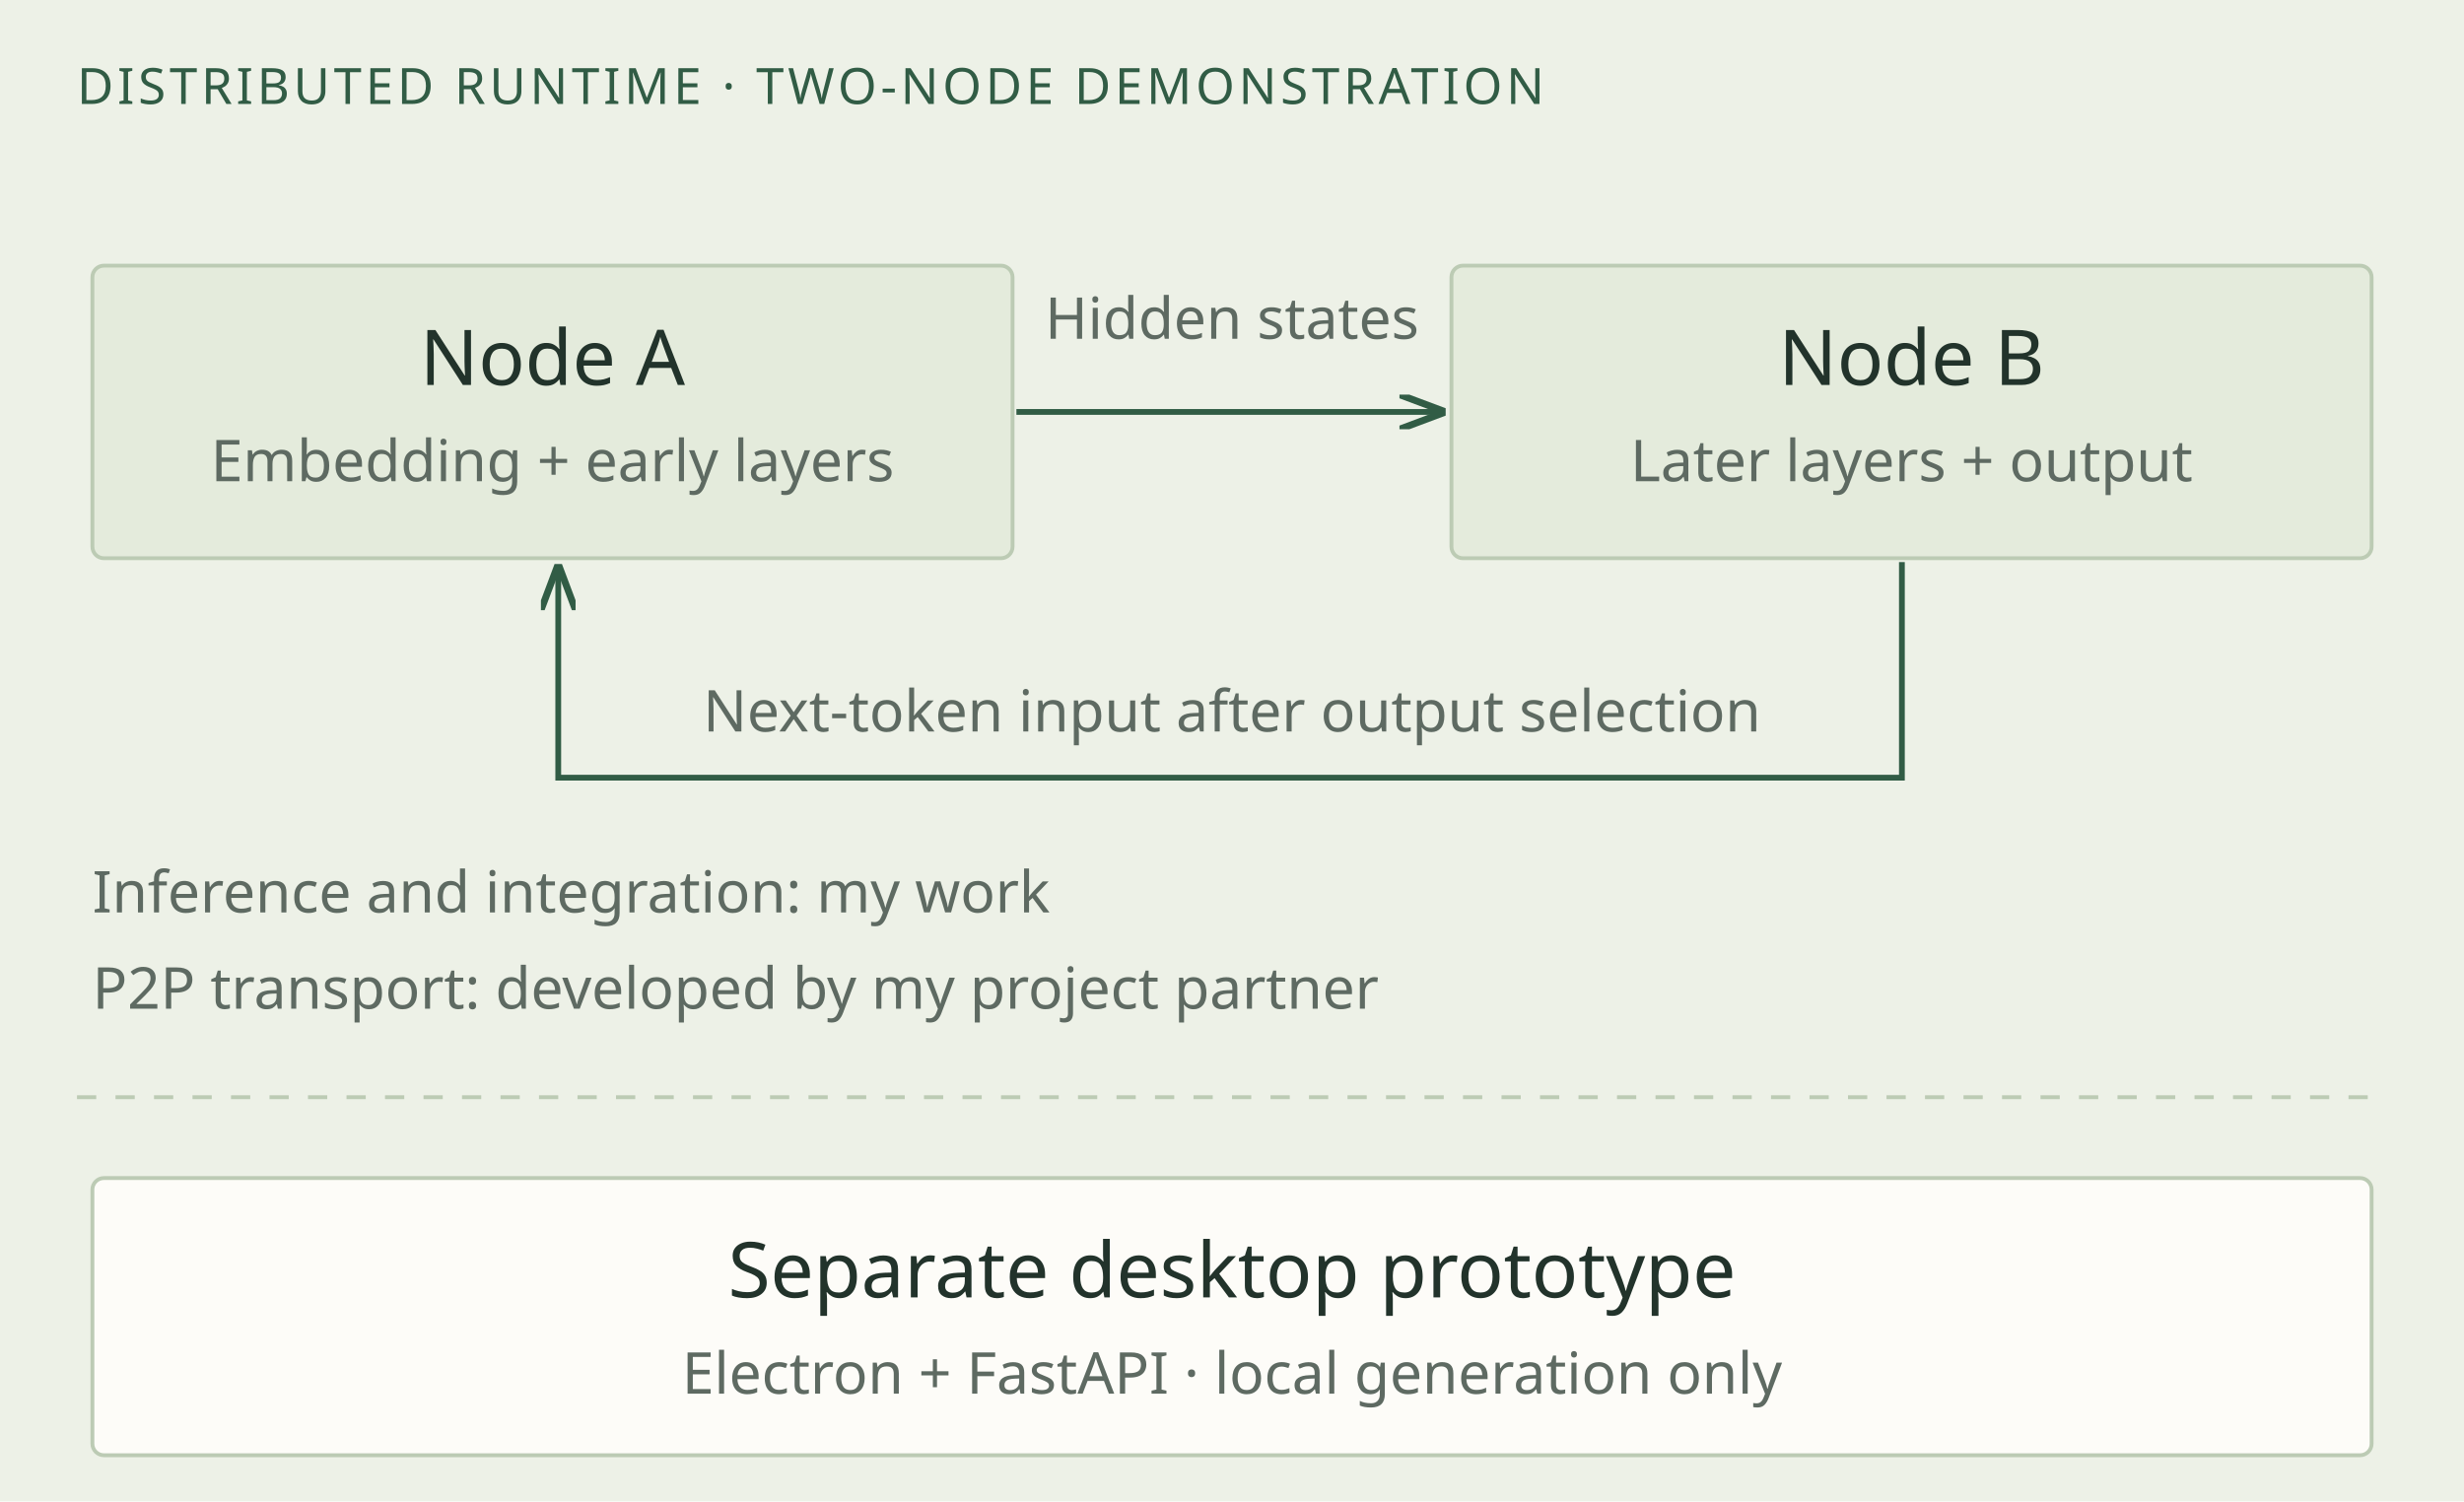
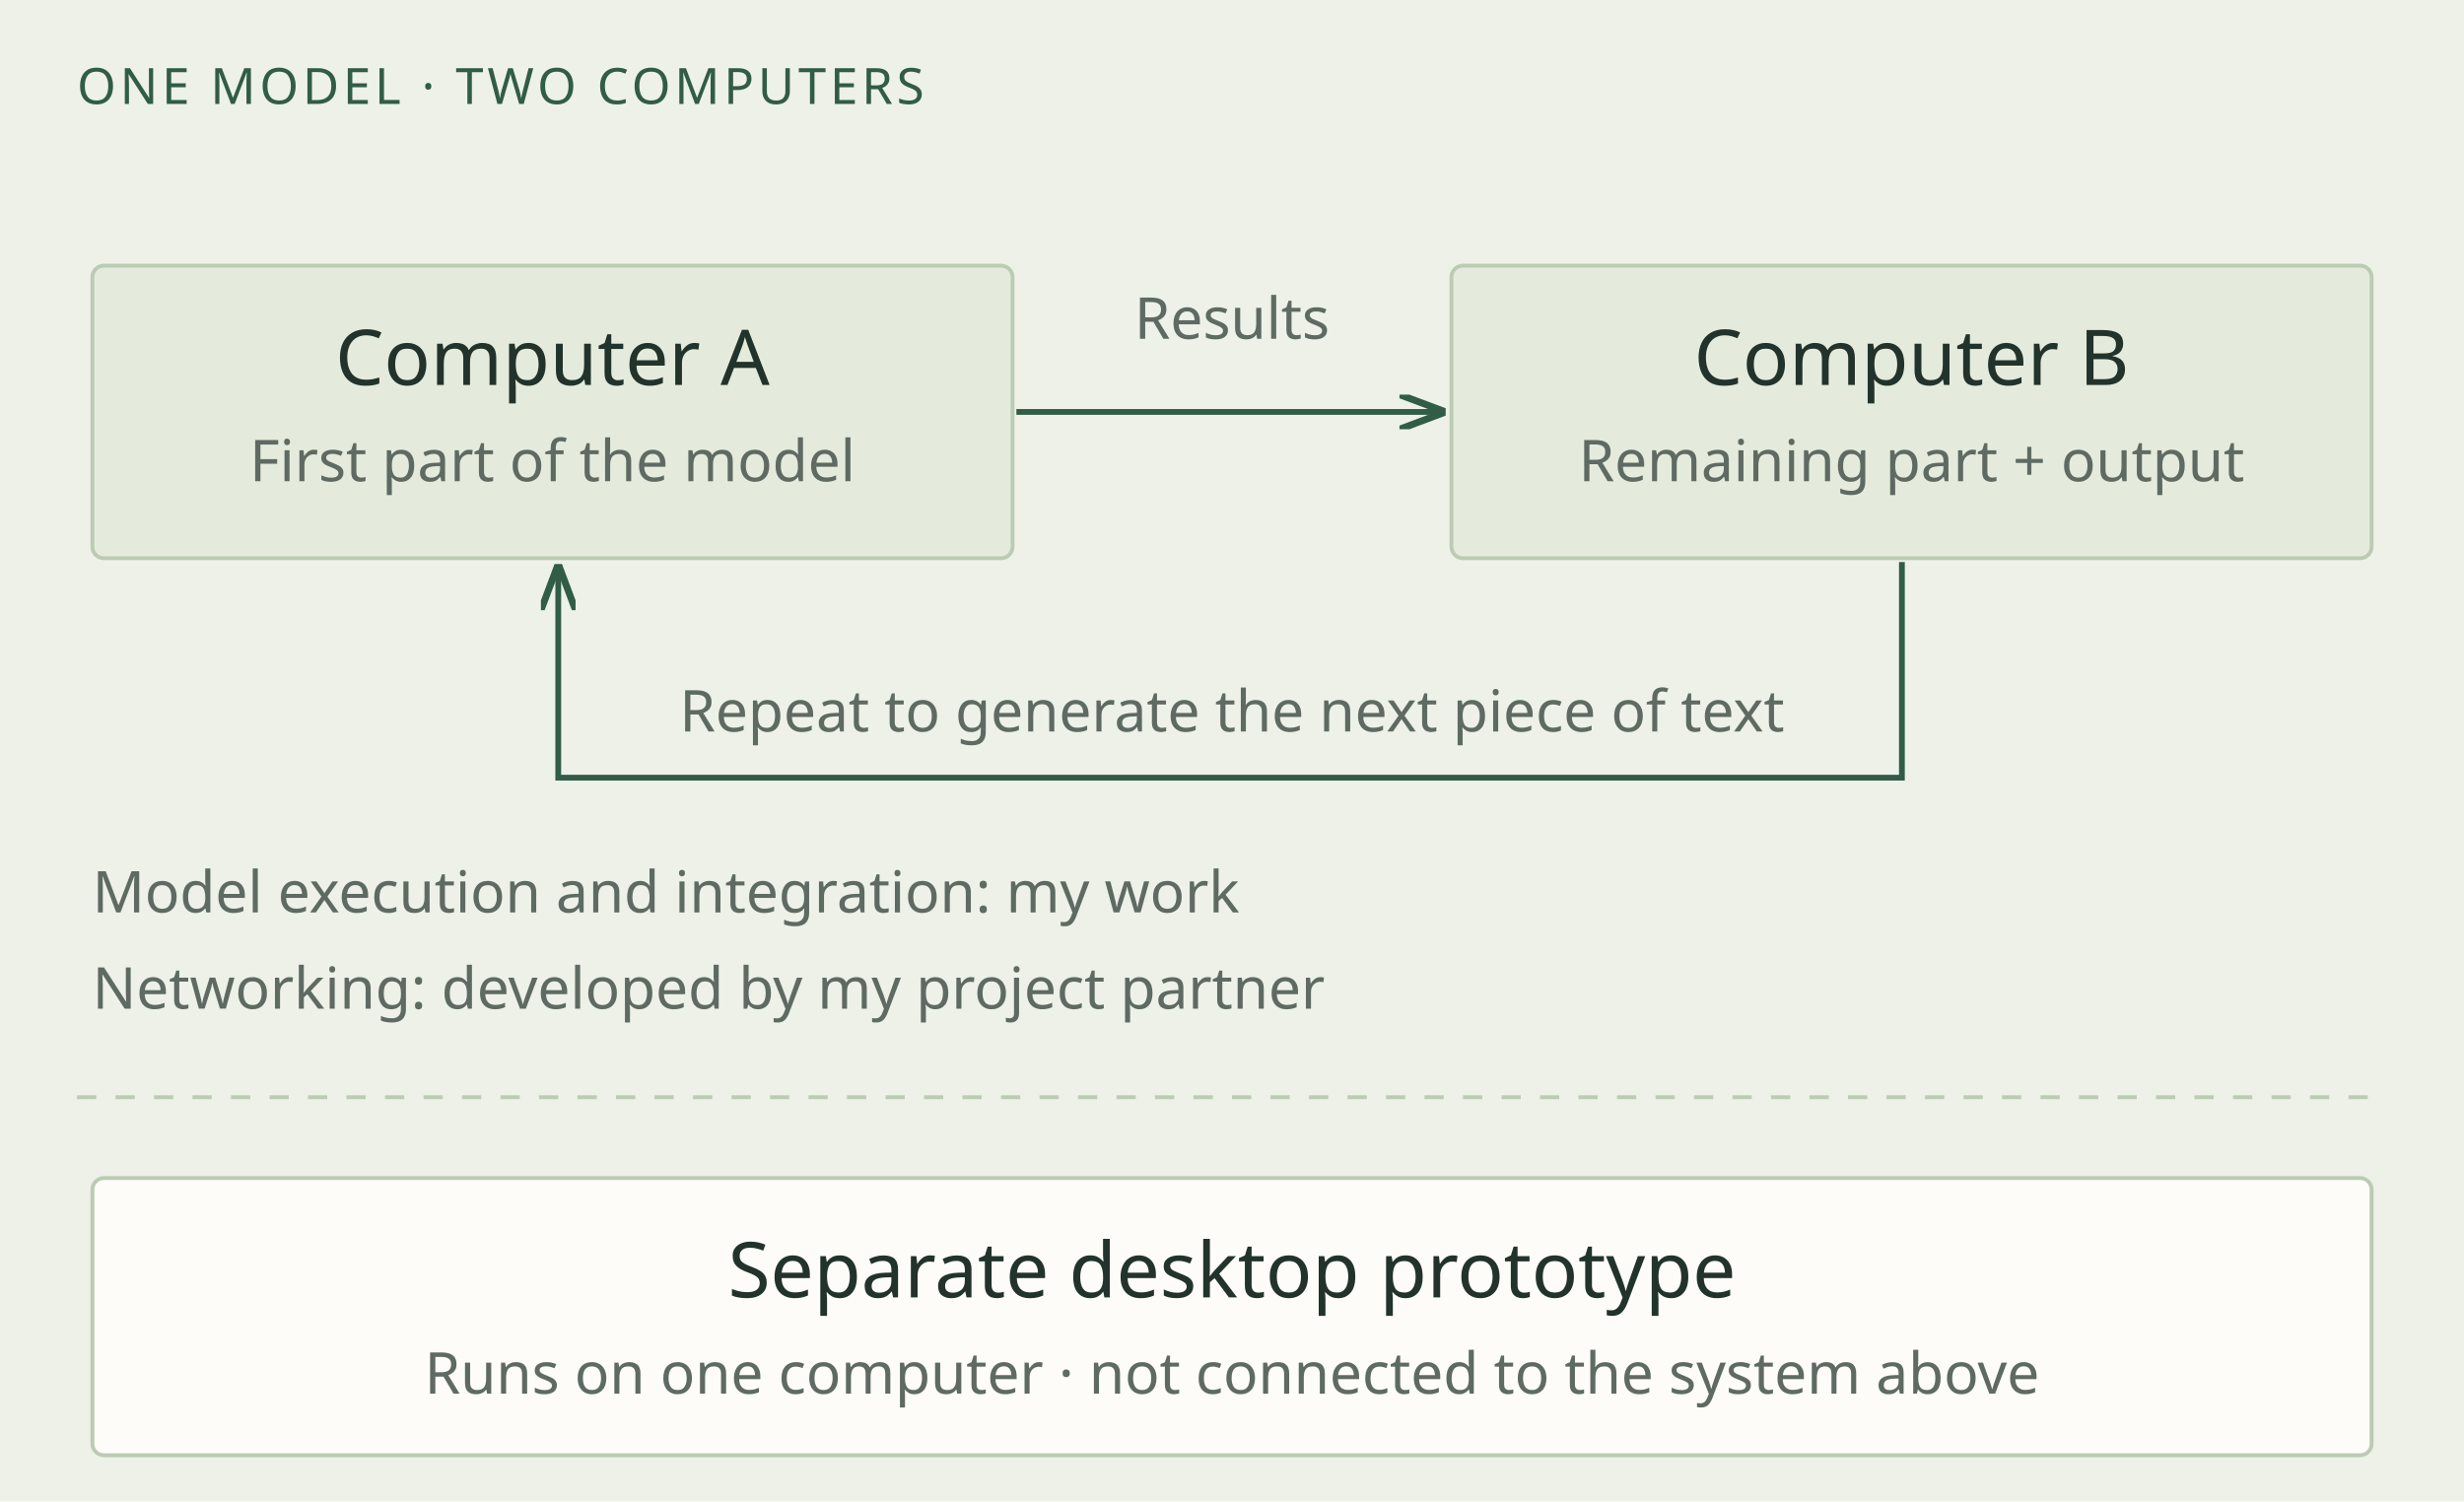
<svg xmlns="http://www.w3.org/2000/svg" viewBox="0 0 640 390" role="img" aria-labelledby="title desc">
  <defs>
    <marker id="arrow" markerWidth="8" markerHeight="6" refX="7" refY="3" orient="auto">
      <path d="M0 0L8 3L0 6" fill="none" stroke="#315c45" stroke-width="1.2" />
    </marker>
  </defs>
  <style>text{font-family:"Avenir Next",Avenir,sans-serif;fill:#22332b} .label{font-size:20px;font-weight:500}.sub{font-size:15px;fill:#5e6a62}.eyebrow{font-size:13px;letter-spacing:1px;fill:#315c45}.arrow{fill:none;stroke:#315c45;stroke-width:1.5;marker-end:url(#arrow)}</style>
  <rect width="640" height="390" fill="#edf1e7" />
-   <text x="20" y="27" class="eyebrow" text-anchor="start">DISTRIBUTED RUNTIME · TWO-NODE DEMONSTRATION</text>
+   <text x="20" y="27" class="eyebrow" text-anchor="start">ONE MODEL · TWO COMPUTERS</text>
  <rect x="24" y="69" width="239" height="76" rx="3" fill="#e4ebdc" stroke="#bccbb4" />
-   <text x="143.5" y="100" class="label" text-anchor="middle">Node A</text>
-   <text x="143.5" y="125" class="sub" text-anchor="middle">Embedding + early layers</text>
+   <text x="143.5" y="100" class="label" text-anchor="middle">Computer A</text>
+   <text x="143.5" y="125" class="sub" text-anchor="middle">First part of the model</text>
  <rect x="377" y="69" width="239" height="76" rx="3" fill="#e4ebdc" stroke="#bccbb4" />
-   <text x="496.5" y="100" class="label" text-anchor="middle">Node B</text>
-   <text x="496.5" y="125" class="sub" text-anchor="middle">Later layers + output</text>
+   <text x="496.5" y="100" class="label" text-anchor="middle">Computer B</text>
+   <text x="496.5" y="125" class="sub" text-anchor="middle">Remaining part + output</text>
  <path class="arrow" d="M264 107H374" />
-   <text x="320" y="88" class="sub" text-anchor="middle">Hidden states</text>
+   <text x="320" y="88" class="sub" text-anchor="middle">Results</text>
  <path class="arrow" d="M494 146V202H145V148" />
-   <text x="320" y="190" class="sub" text-anchor="middle">Next-token input after output selection</text>
-   <text x="24" y="237" class="sub" text-anchor="start">Inference and integration: my work</text>
-   <text x="24" y="262" class="sub" text-anchor="start">P2P transport: developed by my project partner</text>
+   <text x="320" y="190" class="sub" text-anchor="middle">Repeat to generate the next piece of text</text>
+   <text x="24" y="237" class="sub" text-anchor="start">Model execution and integration: my work</text>
+   <text x="24" y="262" class="sub" text-anchor="start">Networking: developed by my project partner</text>
  <path d="M20 285H620" stroke="#bccbb4" stroke-dasharray="5 5" />
  <rect x="24" y="306" width="592" height="72" rx="3" fill="#fdfcf8" stroke="#bccbb4" />
  <text x="320.0" y="337" class="label" text-anchor="middle">Separate desktop prototype</text>
-   <text x="320.0" y="362" class="sub" text-anchor="middle">Electron + FastAPI · local generation only</text>
+   <text x="320.0" y="362" class="sub" text-anchor="middle">Runs on one computer · not connected to the system above</text>
</svg>
